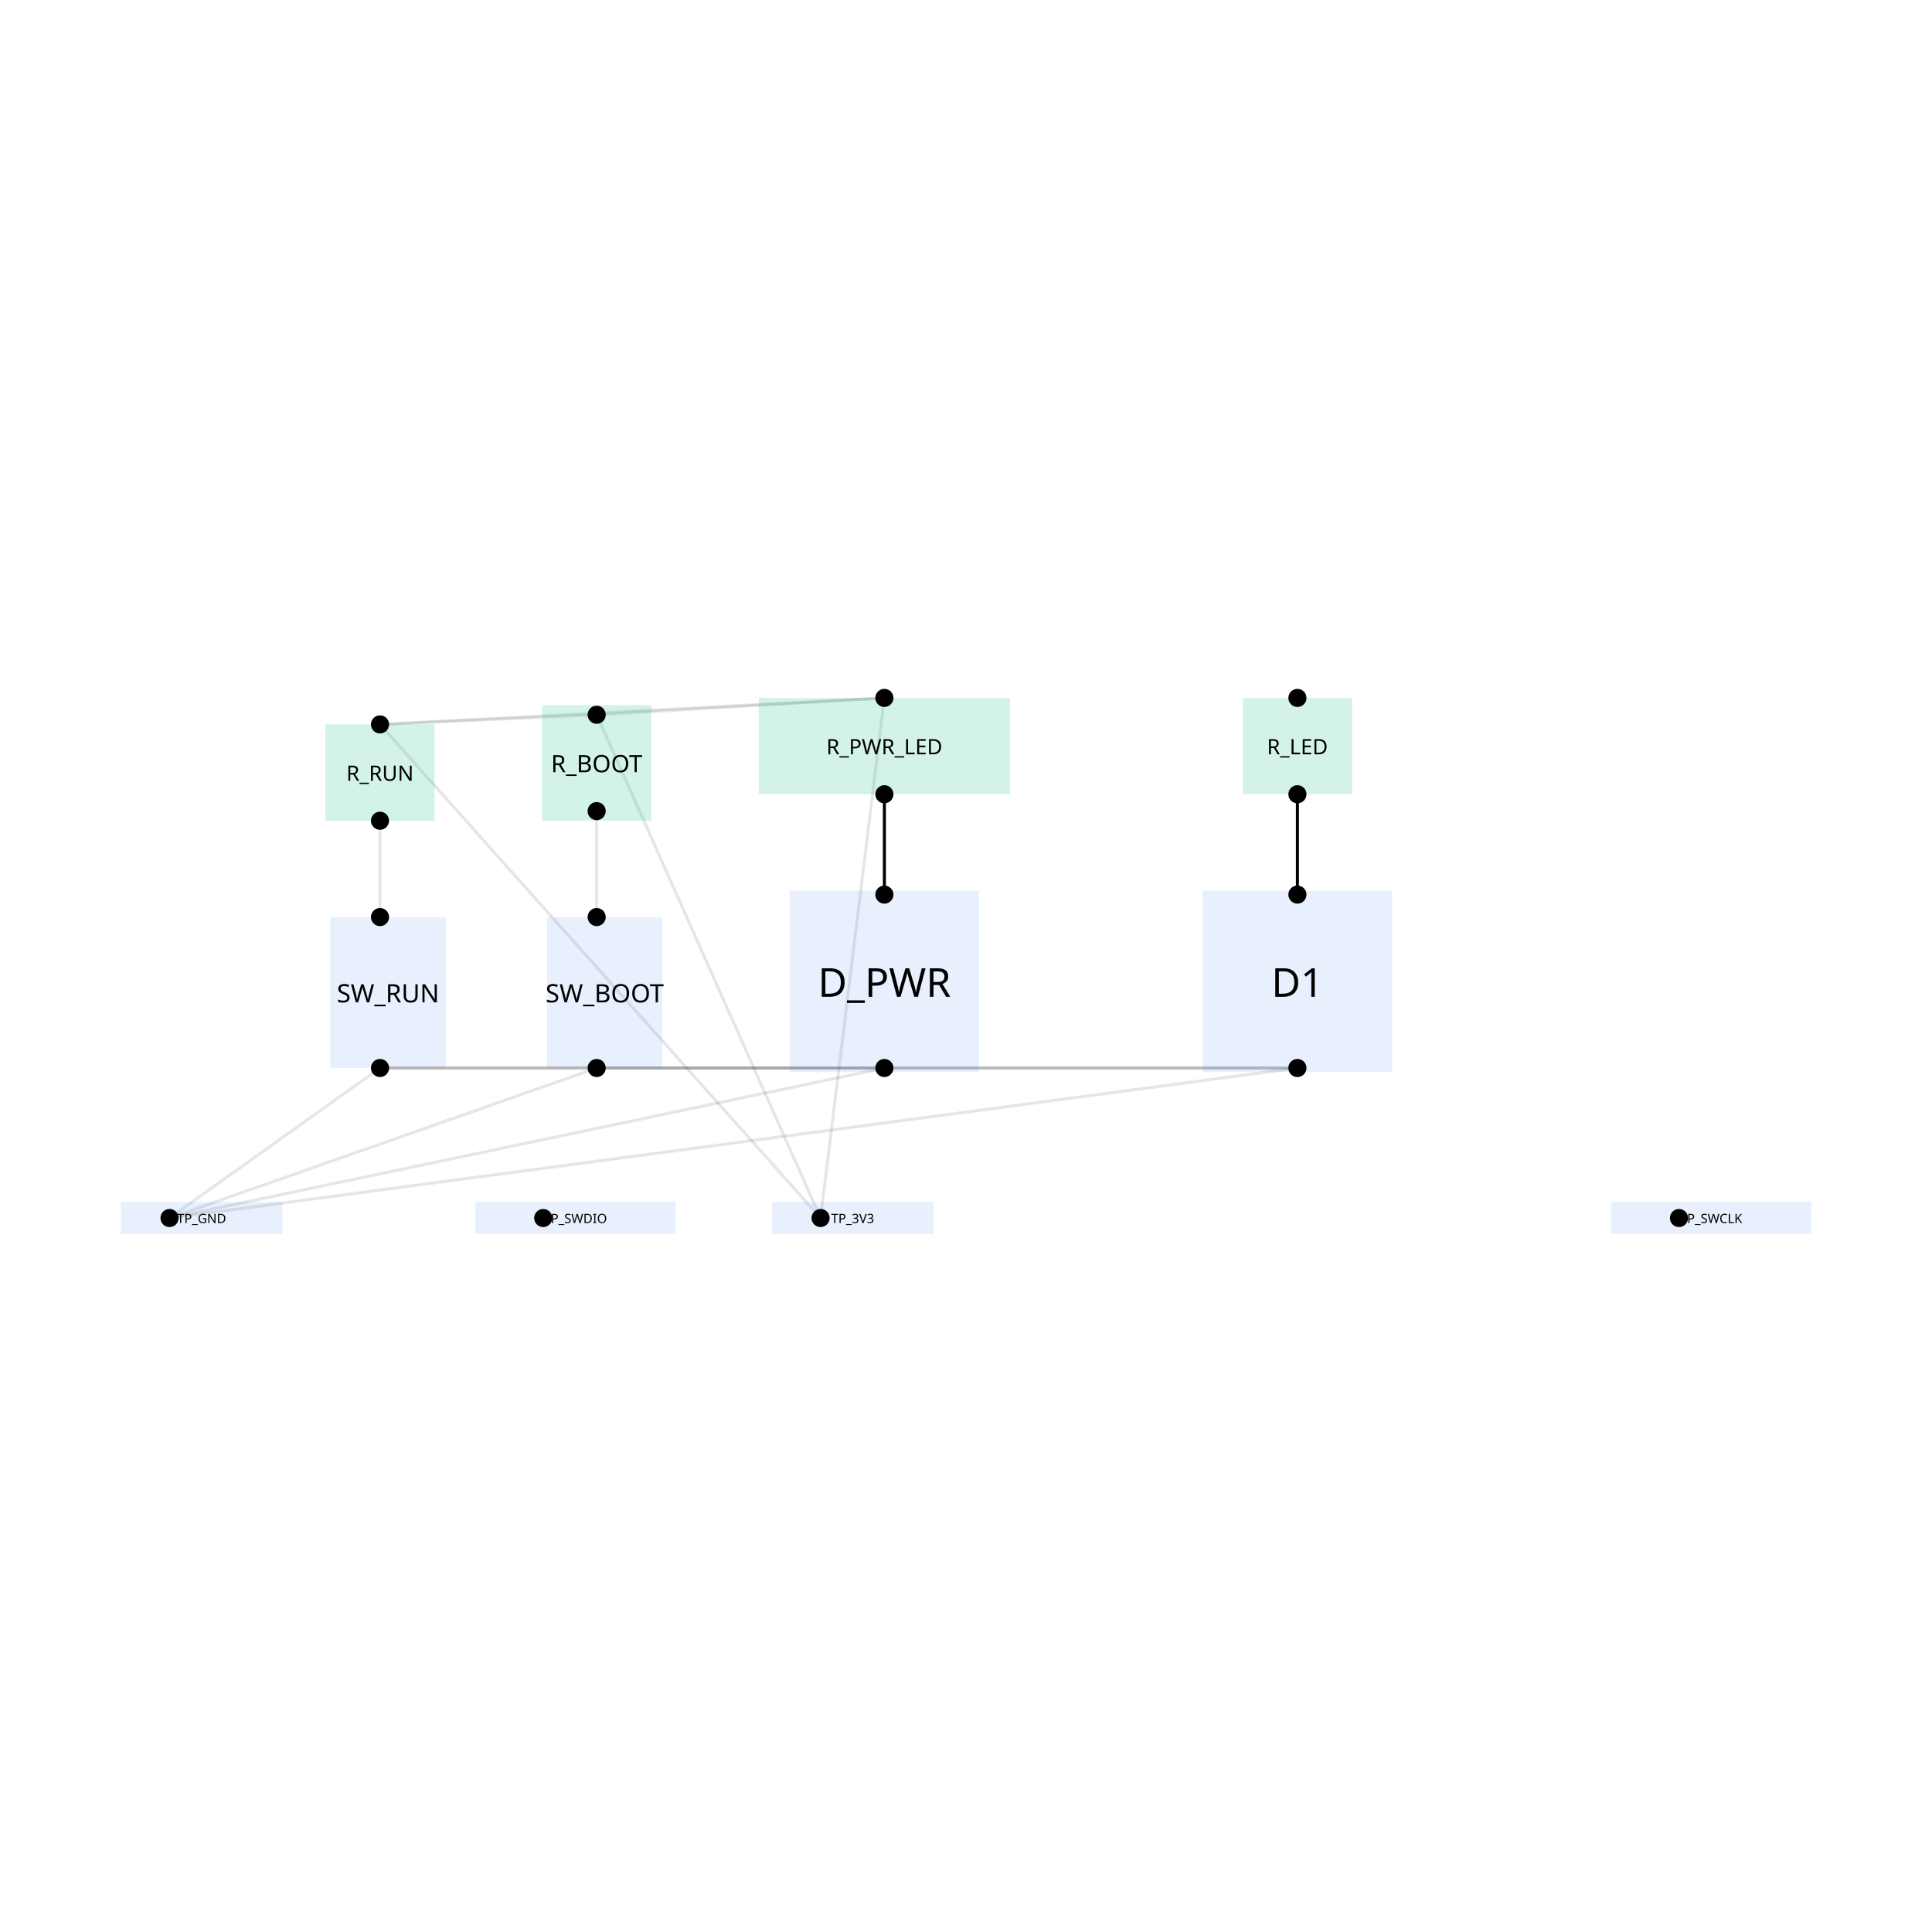
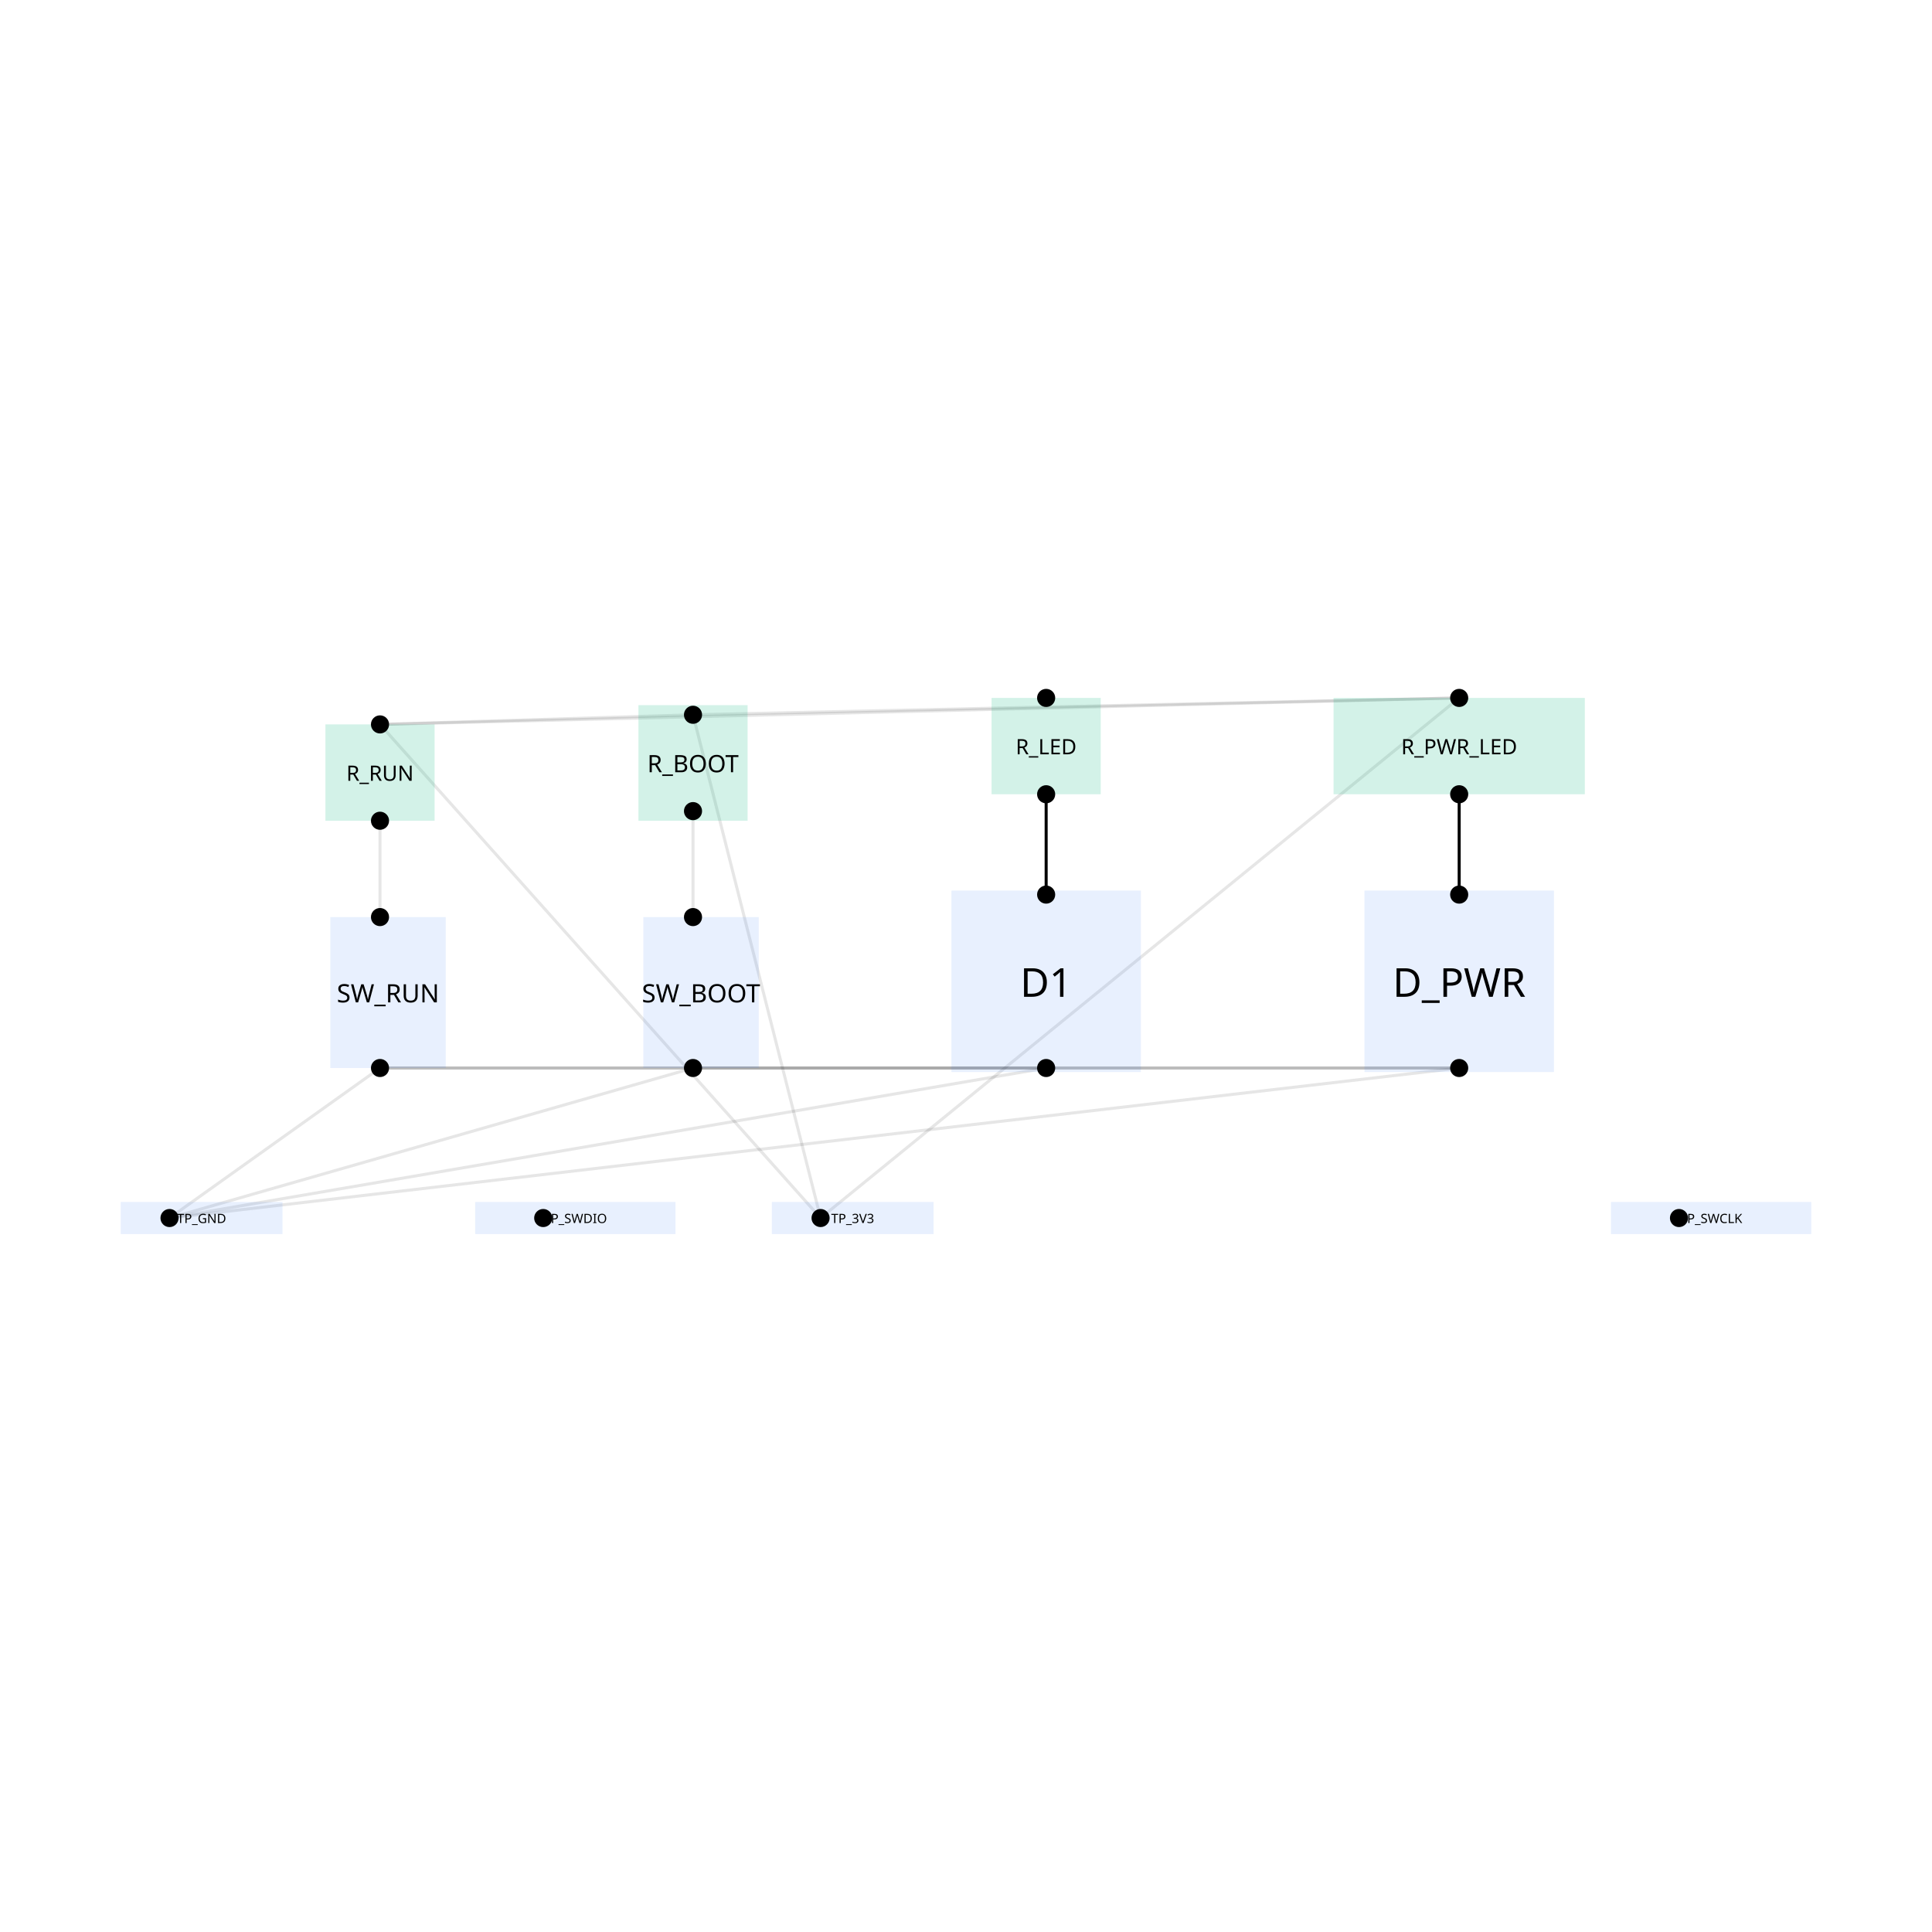
<svg xmlns="http://www.w3.org/2000/svg" width="640" height="640" viewBox="0 0 640 640">
  <rect width="100%" height="100%" fill="white" />
  <g>
-     <polyline data-points="-1.7572276749999995,-0.2200000000000002 -1.7572276749999998,0.4399999999999998" data-type="line" data-label="" points="197.656,303.795 197.656,268.691" fill="none" stroke="rgba(0,0,0,0.1)" stroke-width="1px" />
+     <polyline data-points="-1.1572276749999997,-0.2200000000000002 -1.157227675,0.4399999999999998" data-type="line" data-label="" points="229.568,303.795 229.568,268.691" fill="none" stroke="rgba(0,0,0,0.1)" stroke-width="1px" />
  </g>
  <g>
-     <polyline data-points="-1.7572276749999998,-1.1600000000000001 -3.1066830249999993,-1.1600000000000001" data-type="line" data-label="" points="197.656,353.79 125.882,353.79" fill="none" stroke="rgba(0,0,0,0.1)" stroke-width="1px" />
+     <polyline data-points="-1.157227675,-1.1600000000000001 -3.1066830249999993,-1.1600000000000001" data-type="line" data-label="" points="229.568,353.79 125.882,353.79" fill="none" stroke="rgba(0,0,0,0.1)" stroke-width="1px" />
  </g>
  <g>
-     <polyline data-points="-1.7572276749999998,-1.1600000000000001 2.607227674999999,-1.1600000000000001" data-type="line" data-label="" points="197.656,353.79 429.787,353.79" fill="none" stroke="rgba(0,0,0,0.1)" stroke-width="1px" />
+     <polyline data-points="-1.157227675,-1.1600000000000001 1.0422276749999995,-1.1600000000000001" data-type="line" data-label="" points="229.568,353.79 346.55,353.79" fill="none" stroke="rgba(0,0,0,0.1)" stroke-width="1px" />
  </g>
  <g>
-     <polyline data-points="-1.7572276749999998,-1.1600000000000001 0.03472767499999953,-1.1600000000000001" data-type="line" data-label="" points="197.656,353.79 292.964,353.79" fill="none" stroke="rgba(0,0,0,0.1)" stroke-width="1px" />
+     <polyline data-points="-1.157227675,-1.1600000000000001 3.6147276749999993,-1.1600000000000001" data-type="line" data-label="" points="229.568,353.79 483.373,353.79" fill="none" stroke="rgba(0,0,0,0.1)" stroke-width="1px" />
  </g>
  <g>
-     <polyline data-points="-1.7572276749999998,-1.1600000000000001 -4.417660699999999,-2.0943750000000003" data-type="line" data-label="" points="197.656,353.79 56.156,403.487" fill="none" stroke="rgba(0,0,0,0.1)" stroke-width="1px" />
+     <polyline data-points="-1.157227675,-1.1600000000000001 -4.417660699999999,-2.0943750000000003" data-type="line" data-label="" points="229.568,353.79 56.156,403.487" fill="none" stroke="rgba(0,0,0,0.1)" stroke-width="1px" />
  </g>
  <g>
-     <polyline data-points="-3.1066830249999993,-1.1600000000000001 2.607227674999999,-1.1600000000000001" data-type="line" data-label="" points="125.882,353.79 429.787,353.79" fill="none" stroke="rgba(0,0,0,0.1)" stroke-width="1px" />
+     <polyline data-points="-3.1066830249999993,-1.1600000000000001 1.0422276749999995,-1.1600000000000001" data-type="line" data-label="" points="125.882,353.79 346.55,353.79" fill="none" stroke="rgba(0,0,0,0.1)" stroke-width="1px" />
  </g>
  <g>
-     <polyline data-points="-3.1066830249999993,-1.1600000000000001 0.03472767499999953,-1.1600000000000001" data-type="line" data-label="" points="125.882,353.79 292.964,353.79" fill="none" stroke="rgba(0,0,0,0.1)" stroke-width="1px" />
+     <polyline data-points="-3.1066830249999993,-1.1600000000000001 3.6147276749999993,-1.1600000000000001" data-type="line" data-label="" points="125.882,353.79 483.373,353.79" fill="none" stroke="rgba(0,0,0,0.1)" stroke-width="1px" />
  </g>
  <g>
    <polyline data-points="-3.1066830249999993,-1.1600000000000001 -4.417660699999999,-2.0943750000000003" data-type="line" data-label="" points="125.882,353.79 56.156,403.487" fill="none" stroke="rgba(0,0,0,0.1)" stroke-width="1px" />
  </g>
  <g>
-     <polyline data-points="2.607227674999999,-1.1600000000000001 0.03472767499999953,-1.1600000000000001" data-type="line" data-label="" points="429.787,353.79 292.964,353.79" fill="none" stroke="rgba(0,0,0,0.1)" stroke-width="1px" />
+     <polyline data-points="1.0422276749999995,-1.1600000000000001 3.6147276749999993,-1.1600000000000001" data-type="line" data-label="" points="346.55,353.79 483.373,353.79" fill="none" stroke="rgba(0,0,0,0.1)" stroke-width="1px" />
  </g>
  <g>
-     <polyline data-points="2.607227674999999,-1.1600000000000001 -4.417660699999999,-2.0943750000000003" data-type="line" data-label="" points="429.787,353.79 56.156,403.487" fill="none" stroke="rgba(0,0,0,0.1)" stroke-width="1px" />
+     <polyline data-points="1.0422276749999995,-1.1600000000000001 -4.417660699999999,-2.0943750000000003" data-type="line" data-label="" points="346.55,353.79 56.156,403.487" fill="none" stroke="rgba(0,0,0,0.1)" stroke-width="1px" />
  </g>
  <g>
-     <polyline data-points="0.03472767499999953,-1.1600000000000001 -4.417660699999999,-2.0943750000000003" data-type="line" data-label="" points="292.964,353.79 56.156,403.487" fill="none" stroke="rgba(0,0,0,0.1)" stroke-width="1px" />
+     <polyline data-points="3.6147276749999993,-1.1600000000000001 -4.417660699999999,-2.0943750000000003" data-type="line" data-label="" points="483.373,353.79 56.156,403.487" fill="none" stroke="rgba(0,0,0,0.1)" stroke-width="1px" />
  </g>
  <g>
    <polyline data-points="-3.106683024999999,-0.2200000000000002 -3.106683024999999,0.3799999999999997" data-type="line" data-label="" points="125.882,303.795 125.882,271.882" fill="none" stroke="rgba(0,0,0,0.1)" stroke-width="1px" />
  </g>
  <g>
-     <polyline data-points="-1.7572276749999998,1.0399999999999998 -3.106683024999999,0.9799999999999998" data-type="line" data-label="" points="197.656,236.779 125.882,239.97" fill="none" stroke="rgba(0,0,0,0.1)" stroke-width="1px" />
+     <polyline data-points="-1.157227675,1.0399999999999998 -3.106683024999999,0.9799999999999998" data-type="line" data-label="" points="229.568,236.779 125.882,239.97" fill="none" stroke="rgba(0,0,0,0.1)" stroke-width="1px" />
  </g>
  <g>
-     <polyline data-points="-1.7572276749999998,1.0399999999999998 0.03472767499999968,1.1449999999999998" data-type="line" data-label="" points="197.656,236.779 292.964,231.195" fill="none" stroke="rgba(0,0,0,0.1)" stroke-width="1px" />
+     <polyline data-points="-1.157227675,1.0399999999999998 3.6147276749999993,1.1449999999999998" data-type="line" data-label="" points="229.568,236.779 483.373,231.195" fill="none" stroke="rgba(0,0,0,0.1)" stroke-width="1px" />
  </g>
  <g>
-     <polyline data-points="-1.7572276749999998,1.0399999999999998 -0.3626606999999989,-2.0943750000000003" data-type="line" data-label="" points="197.656,236.779 271.828,403.487" fill="none" stroke="rgba(0,0,0,0.1)" stroke-width="1px" />
+     <polyline data-points="-1.157227675,1.0399999999999998 -0.3626606999999989,-2.0943750000000003" data-type="line" data-label="" points="229.568,236.779 271.828,403.487" fill="none" stroke="rgba(0,0,0,0.1)" stroke-width="1px" />
  </g>
  <g>
-     <polyline data-points="-3.106683024999999,0.9799999999999998 0.03472767499999968,1.1449999999999998" data-type="line" data-label="" points="125.882,239.97 292.964,231.195" fill="none" stroke="rgba(0,0,0,0.1)" stroke-width="1px" />
+     <polyline data-points="-3.106683024999999,0.9799999999999998 3.6147276749999993,1.1449999999999998" data-type="line" data-label="" points="125.882,239.97 483.373,231.195" fill="none" stroke="rgba(0,0,0,0.1)" stroke-width="1px" />
  </g>
  <g>
    <polyline data-points="-3.106683024999999,0.9799999999999998 -0.3626606999999989,-2.0943750000000003" data-type="line" data-label="" points="125.882,239.97 271.828,403.487" fill="none" stroke="rgba(0,0,0,0.1)" stroke-width="1px" />
  </g>
  <g>
-     <polyline data-points="0.03472767499999968,1.1449999999999998 -0.3626606999999989,-2.0943750000000003" data-type="line" data-label="" points="292.964,231.195 271.828,403.487" fill="none" stroke="rgba(0,0,0,0.1)" stroke-width="1px" />
+     <polyline data-points="3.6147276749999993,1.1449999999999998 -0.3626606999999989,-2.0943750000000003" data-type="line" data-label="" points="483.373,231.195 271.828,403.487" fill="none" stroke="rgba(0,0,0,0.1)" stroke-width="1px" />
  </g>
  <g>
-     <polyline data-points="2.607227674999999,0.5449999999999999 2.607227674999999,-0.07999999999999996" data-type="line" data-label="" points="429.787,263.107 429.787,296.348" fill="none" stroke="black" stroke-width="1px" />
+     <polyline data-points="1.0422276749999995,0.5449999999999999 1.0422276749999995,-0.07999999999999996" data-type="line" data-label="" points="346.55,263.107 346.55,296.348" fill="none" stroke="black" stroke-width="1px" />
  </g>
  <g>
-     <polyline data-points="0.03472767499999957,0.5449999999999997 0.03472767499999972,-0.08000000000000007" data-type="line" data-label="" points="292.964,263.107 292.964,296.348" fill="none" stroke="black" stroke-width="1px" />
+     <polyline data-points="3.6147276749999993,0.5449999999999997 3.6147276749999993,-0.08000000000000007" data-type="line" data-label="" points="483.373,263.107 483.373,296.348" fill="none" stroke="black" stroke-width="1px" />
  </g>
  <g>
-     <rect data-type="rect" data-label="SW_BOOT" data-x="-1.7072276749999997" data-y="-0.6900000000000002" x="181.197" y="303.795" width="38.237" height="49.996" fill="rgba(59, 130, 246, 0.12)" stroke="none" stroke-width="0.019" />
+     <rect data-type="rect" data-label="SW_BOOT" data-x="-1.1072276749999999" data-y="-0.6900000000000002" x="213.109" y="303.795" width="38.237" height="49.996" fill="rgba(59, 130, 246, 0.12)" stroke="none" stroke-width="0.019" />
  </g>
  <g>
    <rect data-type="rect" data-label="SW_RUN" data-x="-3.056683024999999" data-y="-0.6900000000000002" x="109.423" y="303.795" width="38.237" height="49.996" fill="rgba(59, 130, 246, 0.12)" stroke="none" stroke-width="0.019" />
  </g>
  <g>
-     <rect data-type="rect" data-label="R_BOOT" data-x="-1.7572276749999998" data-y="0.7399999999999998" x="179.572" y="233.588" width="36.167" height="38.295" fill="rgba(16, 185, 129, 0.18)" stroke="none" stroke-width="0.019" />
+     <rect data-type="rect" data-label="R_BOOT" data-x="-1.157227675" data-y="0.7399999999999998" x="211.484" y="233.588" width="36.167" height="38.295" fill="rgba(16, 185, 129, 0.18)" stroke="none" stroke-width="0.019" />
  </g>
  <g>
    <rect data-type="rect" data-label="R_RUN" data-x="-3.106683024999999" data-y="0.6799999999999997" x="107.799" y="239.97" width="36.167" height="31.912" fill="rgba(16, 185, 129, 0.18)" stroke="none" stroke-width="0.019" />
  </g>
  <g>
-     <rect data-type="rect" data-label="R_LED" data-x="2.607227674999999" data-y="0.8449999999999999" x="411.704" y="231.195" width="36.167" height="31.912" fill="rgba(16, 185, 129, 0.18)" stroke="none" stroke-width="0.019" />
+     <rect data-type="rect" data-label="R_LED" data-x="1.0422276749999995" data-y="0.8449999999999999" x="328.466" y="231.195" width="36.167" height="31.912" fill="rgba(16, 185, 129, 0.18)" stroke="none" stroke-width="0.019" />
  </g>
  <g>
-     <rect data-type="rect" data-label="D1" data-x="2.607227674999999" data-y="-0.62" x="398.407" y="295.019" width="62.761" height="60.101" fill="rgba(59, 130, 246, 0.12)" stroke="none" stroke-width="0.019" />
+     <rect data-type="rect" data-label="D1" data-x="1.0422276749999995" data-y="-0.62" x="315.17" y="295.019" width="62.761" height="60.101" fill="rgba(59, 130, 246, 0.12)" stroke="none" stroke-width="0.019" />
  </g>
  <g>
-     <rect data-type="rect" data-label="R_PWR_LED" data-x="0.034727674999999625" data-y="0.8449999999999998" x="251.345" y="231.195" width="83.237" height="31.912" fill="rgba(16, 185, 129, 0.18)" stroke="none" stroke-width="0.019" />
+     <rect data-type="rect" data-label="R_PWR_LED" data-x="3.6147276749999993" data-y="0.8449999999999998" x="441.755" y="231.195" width="83.237" height="31.912" fill="rgba(16, 185, 129, 0.18)" stroke="none" stroke-width="0.019" />
  </g>
  <g>
-     <rect data-type="rect" data-label="D_PWR" data-x="0.034727674999999625" data-y="-0.6200000000000001" x="261.584" y="295.019" width="62.761" height="60.101" fill="rgba(59, 130, 246, 0.12)" stroke="none" stroke-width="0.019" />
+     <rect data-type="rect" data-label="D_PWR" data-x="3.6147276749999993" data-y="-0.6200000000000001" x="451.993" y="295.019" width="62.761" height="60.101" fill="rgba(59, 130, 246, 0.12)" stroke="none" stroke-width="0.019" />
  </g>
  <g>
    <rect data-type="rect" data-label="TP_SWCLK" data-x="5.18375" data-y="-2.0943750000000003" x="533.649" y="398.168" width="66.351" height="10.637" fill="rgba(59, 130, 246, 0.12)" stroke="none" stroke-width="0.019" />
  </g>
  <g>
    <rect data-type="rect" data-label="TP_GND" data-x="-4.217660699999999" data-y="-2.0943750000000003" x="40" y="398.168" width="53.586" height="10.637" fill="rgba(59, 130, 246, 0.12)" stroke="none" stroke-width="0.019" />
  </g>
  <g>
    <rect data-type="rect" data-label="TP_SWDIO" data-x="-1.890160699999999" data-y="-2.0943750000000003" x="157.41" y="398.168" width="66.351" height="10.637" fill="rgba(59, 130, 246, 0.12)" stroke="none" stroke-width="0.019" />
  </g>
  <g>
    <rect data-type="rect" data-label="TP_3V3" data-x="-0.16266069999999888" data-y="-2.0943750000000003" x="255.673" y="398.168" width="53.586" height="10.637" fill="rgba(59, 130, 246, 0.12)" stroke="none" stroke-width="0.019" />
  </g>
-   <text data-type="text" data-label="SW_BOOT" data-x="-1.7072276749999997" data-y="-0.6900000000000002" x="200.315" y="328.792" fill="black" font-size="8.412" font-family="sans-serif" text-anchor="middle" dominant-baseline="central">SW_BOOT</text>
+   <text data-type="text" data-label="SW_BOOT" data-x="-1.1072276749999999" data-y="-0.6900000000000002" x="232.227" y="328.792" fill="black" font-size="8.412" font-family="sans-serif" text-anchor="middle" dominant-baseline="central">SW_BOOT</text>
  <text data-type="text" data-label="SW_RUN" data-x="-3.056683024999999" data-y="-0.6900000000000002" x="128.542" y="328.792" fill="black" font-size="8.412" font-family="sans-serif" text-anchor="middle" dominant-baseline="central">SW_RUN</text>
-   <text data-type="text" data-label="R_BOOT" data-x="-1.7572276749999998" data-y="0.7399999999999998" x="197.656" y="252.735" fill="black" font-size="7.957" font-family="sans-serif" text-anchor="middle" dominant-baseline="central">R_BOOT</text>
+   <text data-type="text" data-label="R_BOOT" data-x="-1.157227675" data-y="0.7399999999999998" x="229.568" y="252.735" fill="black" font-size="7.957" font-family="sans-serif" text-anchor="middle" dominant-baseline="central">R_BOOT</text>
  <text data-type="text" data-label="R_RUN" data-x="-3.106683024999999" data-y="0.6799999999999997" x="125.882" y="255.926" fill="black" font-size="7.021" font-family="sans-serif" text-anchor="middle" dominant-baseline="central">R_RUN</text>
-   <text data-type="text" data-label="R_LED" data-x="2.607227674999999" data-y="0.8449999999999999" x="429.787" y="247.151" fill="black" font-size="7.021" font-family="sans-serif" text-anchor="middle" dominant-baseline="central">R_LED</text>
-   <text data-type="text" data-label="D1" data-x="2.607227674999999" data-y="-0.62" x="429.787" y="325.069" fill="black" font-size="13.222" font-family="sans-serif" text-anchor="middle" dominant-baseline="central">D1</text>
-   <text data-type="text" data-label="R_PWR_LED" data-x="0.034727674999999625" data-y="0.8449999999999998" x="292.964" y="247.151" fill="black" font-size="7.021" font-family="sans-serif" text-anchor="middle" dominant-baseline="central">R_PWR_LED</text>
-   <text data-type="text" data-label="D_PWR" data-x="0.034727674999999625" data-y="-0.6200000000000001" x="292.964" y="325.069" fill="black" font-size="13.222" font-family="sans-serif" text-anchor="middle" dominant-baseline="central">D_PWR</text>
+   <text data-type="text" data-label="R_LED" data-x="1.0422276749999995" data-y="0.8449999999999999" x="346.55" y="247.151" fill="black" font-size="7.021" font-family="sans-serif" text-anchor="middle" dominant-baseline="central">R_LED</text>
+   <text data-type="text" data-label="D1" data-x="1.0422276749999995" data-y="-0.62" x="346.55" y="325.069" fill="black" font-size="13.222" font-family="sans-serif" text-anchor="middle" dominant-baseline="central">D1</text>
+   <text data-type="text" data-label="R_PWR_LED" data-x="3.6147276749999993" data-y="0.8449999999999998" x="483.373" y="247.151" fill="black" font-size="7.021" font-family="sans-serif" text-anchor="middle" dominant-baseline="central">R_PWR_LED</text>
+   <text data-type="text" data-label="D_PWR" data-x="3.6147276749999993" data-y="-0.6200000000000001" x="483.373" y="325.069" fill="black" font-size="13.222" font-family="sans-serif" text-anchor="middle" dominant-baseline="central">D_PWR</text>
  <text data-type="text" data-label="TP_SWCLK" data-x="5.18375" data-y="-2.0943750000000003" x="566.825" y="403.487" fill="black" font-size="4.255" font-family="sans-serif" text-anchor="middle" dominant-baseline="central">TP_SWCLK</text>
  <text data-type="text" data-label="TP_GND" data-x="-4.217660699999999" data-y="-2.0943750000000003" x="66.793" y="403.487" fill="black" font-size="4.255" font-family="sans-serif" text-anchor="middle" dominant-baseline="central">TP_GND</text>
  <text data-type="text" data-label="TP_SWDIO" data-x="-1.890160699999999" data-y="-2.0943750000000003" x="190.585" y="403.487" fill="black" font-size="4.255" font-family="sans-serif" text-anchor="middle" dominant-baseline="central">TP_SWDIO</text>
  <text data-type="text" data-label="TP_3V3" data-x="-0.16266069999999888" data-y="-2.0943750000000003" x="282.466" y="403.487" fill="black" font-size="4.255" font-family="sans-serif" text-anchor="middle" dominant-baseline="central">TP_3V3</text>
  <g>
-     <circle data-type="point" data-label="SW_BOOT.1 (unnamedsubcircuitsubcircuit_source_group_0_connectivity_net0)" data-x="-1.7572276749999995" data-y="-0.2200000000000002" cx="197.656" cy="303.795" r="3" fill="black" />
+     <circle data-type="point" data-label="SW_BOOT.1 (unnamedsubcircuitsubcircuit_source_group_0_connectivity_net0)" data-x="-1.1572276749999997" data-y="-0.2200000000000002" cx="229.568" cy="303.795" r="3" fill="black" />
  </g>
  <g>
-     <circle data-type="point" data-label="SW_BOOT.2 (unnamedsubcircuitsubcircuit_source_group_0_connectivity_net1)" data-x="-1.7572276749999998" data-y="-1.1600000000000001" cx="197.656" cy="353.79" r="3" fill="black" />
+     <circle data-type="point" data-label="SW_BOOT.2 (unnamedsubcircuitsubcircuit_source_group_0_connectivity_net1)" data-x="-1.157227675" data-y="-1.1600000000000001" cx="229.568" cy="353.79" r="3" fill="black" />
  </g>
  <g>
    <circle data-type="point" data-label="SW_RUN.1 (unnamedsubcircuitsubcircuit_source_group_0_connectivity_net3)" data-x="-3.106683024999999" data-y="-0.2200000000000002" cx="125.882" cy="303.795" r="3" fill="black" />
  </g>
  <g>
    <circle data-type="point" data-label="SW_RUN.2 (unnamedsubcircuitsubcircuit_source_group_0_connectivity_net1)" data-x="-3.1066830249999993" data-y="-1.1600000000000001" cx="125.882" cy="353.79" r="3" fill="black" />
  </g>
  <g>
-     <circle data-type="point" data-label="R_BOOT.1 (unnamedsubcircuitsubcircuit_source_group_0_connectivity_net0)" data-x="-1.7572276749999998" data-y="0.4399999999999998" cx="197.656" cy="268.691" r="3" fill="black" />
+     <circle data-type="point" data-label="R_BOOT.1 (unnamedsubcircuitsubcircuit_source_group_0_connectivity_net0)" data-x="-1.157227675" data-y="0.4399999999999998" cx="229.568" cy="268.691" r="3" fill="black" />
  </g>
  <g>
-     <circle data-type="point" data-label="R_BOOT.2 (unnamedsubcircuitsubcircuit_source_group_0_connectivity_net2)" data-x="-1.7572276749999998" data-y="1.0399999999999998" cx="197.656" cy="236.779" r="3" fill="black" />
+     <circle data-type="point" data-label="R_BOOT.2 (unnamedsubcircuitsubcircuit_source_group_0_connectivity_net2)" data-x="-1.157227675" data-y="1.0399999999999998" cx="229.568" cy="236.779" r="3" fill="black" />
  </g>
  <g>
    <circle data-type="point" data-label="R_RUN.1 (unnamedsubcircuitsubcircuit_source_group_0_connectivity_net3)" data-x="-3.106683024999999" data-y="0.3799999999999997" cx="125.882" cy="271.882" r="3" fill="black" />
  </g>
  <g>
    <circle data-type="point" data-label="R_RUN.2 (unnamedsubcircuitsubcircuit_source_group_0_connectivity_net2)" data-x="-3.106683024999999" data-y="0.9799999999999998" cx="125.882" cy="239.97" r="3" fill="black" />
  </g>
  <g>
-     <circle data-type="point" data-label="R_LED.1 (unnamedsubcircuitsubcircuit_source_group_0_connectivity_net4)" data-x="2.607227674999999" data-y="1.1449999999999998" cx="429.787" cy="231.195" r="3" fill="black" />
+     <circle data-type="point" data-label="R_LED.1 (unnamedsubcircuitsubcircuit_source_group_0_connectivity_net4)" data-x="1.0422276749999995" data-y="1.1449999999999998" cx="346.55" cy="231.195" r="3" fill="black" />
  </g>
  <g>
-     <circle data-type="point" data-label="R_LED.2" data-x="2.607227674999999" data-y="0.5449999999999999" cx="429.787" cy="263.107" r="3" fill="black" />
+     <circle data-type="point" data-label="R_LED.2" data-x="1.0422276749999995" data-y="0.5449999999999999" cx="346.55" cy="263.107" r="3" fill="black" />
  </g>
  <g>
-     <circle data-type="point" data-label="D1.1" data-x="2.607227674999999" data-y="-0.07999999999999996" cx="429.787" cy="296.348" r="3" fill="black" />
+     <circle data-type="point" data-label="D1.1" data-x="1.0422276749999995" data-y="-0.07999999999999996" cx="346.55" cy="296.348" r="3" fill="black" />
  </g>
  <g>
-     <circle data-type="point" data-label="D1.2 (unnamedsubcircuitsubcircuit_source_group_0_connectivity_net1)" data-x="2.607227674999999" data-y="-1.1600000000000001" cx="429.787" cy="353.79" r="3" fill="black" />
+     <circle data-type="point" data-label="D1.2 (unnamedsubcircuitsubcircuit_source_group_0_connectivity_net1)" data-x="1.0422276749999995" data-y="-1.1600000000000001" cx="346.55" cy="353.79" r="3" fill="black" />
  </g>
  <g>
-     <circle data-type="point" data-label="R_PWR_LED.1 (unnamedsubcircuitsubcircuit_source_group_0_connectivity_net2)" data-x="0.03472767499999968" data-y="1.1449999999999998" cx="292.964" cy="231.195" r="3" fill="black" />
+     <circle data-type="point" data-label="R_PWR_LED.1 (unnamedsubcircuitsubcircuit_source_group_0_connectivity_net2)" data-x="3.6147276749999993" data-y="1.1449999999999998" cx="483.373" cy="231.195" r="3" fill="black" />
  </g>
  <g>
-     <circle data-type="point" data-label="R_PWR_LED.2" data-x="0.03472767499999957" data-y="0.5449999999999997" cx="292.964" cy="263.107" r="3" fill="black" />
+     <circle data-type="point" data-label="R_PWR_LED.2" data-x="3.6147276749999993" data-y="0.5449999999999997" cx="483.373" cy="263.107" r="3" fill="black" />
  </g>
  <g>
-     <circle data-type="point" data-label="D_PWR.1" data-x="0.03472767499999972" data-y="-0.08000000000000007" cx="292.964" cy="296.348" r="3" fill="black" />
+     <circle data-type="point" data-label="D_PWR.1" data-x="3.6147276749999993" data-y="-0.08000000000000007" cx="483.373" cy="296.348" r="3" fill="black" />
  </g>
  <g>
-     <circle data-type="point" data-label="D_PWR.2 (unnamedsubcircuitsubcircuit_source_group_0_connectivity_net1)" data-x="0.03472767499999953" data-y="-1.1600000000000001" cx="292.964" cy="353.79" r="3" fill="black" />
+     <circle data-type="point" data-label="D_PWR.2 (unnamedsubcircuitsubcircuit_source_group_0_connectivity_net1)" data-x="3.6147276749999993" data-y="-1.1600000000000001" cx="483.373" cy="353.79" r="3" fill="black" />
  </g>
  <g>
    <circle data-type="point" data-label="TP_SWCLK.1 (unnamedsubcircuitsubcircuit_source_group_0_connectivity_net7)" data-x="4.98375" data-y="-2.0943750000000003" cx="556.187" cy="403.487" r="3" fill="black" />
  </g>
  <g>
    <circle data-type="point" data-label="TP_GND.1 (unnamedsubcircuitsubcircuit_source_group_0_connectivity_net1)" data-x="-4.417660699999999" data-y="-2.0943750000000003" cx="56.156" cy="403.487" r="3" fill="black" />
  </g>
  <g>
    <circle data-type="point" data-label="TP_SWDIO.1 (unnamedsubcircuitsubcircuit_source_group_0_connectivity_net8)" data-x="-2.090160699999999" data-y="-2.0943750000000003" cx="179.948" cy="403.487" r="3" fill="black" />
  </g>
  <g>
    <circle data-type="point" data-label="TP_3V3.1 (unnamedsubcircuitsubcircuit_source_group_0_connectivity_net2)" data-x="-0.3626606999999989" data-y="-2.0943750000000003" cx="271.828" cy="403.487" r="3" fill="black" />
  </g>
  <g id="crosshair" style="display: none">
    <line id="crosshair-h" y1="0" y2="640" stroke="#666" stroke-width="0.5" />
    <line id="crosshair-v" x1="0" x2="640" stroke="#666" stroke-width="0.5" />
    <text id="coordinates" font-family="monospace" font-size="12" fill="#666" />
  </g>
</svg>
